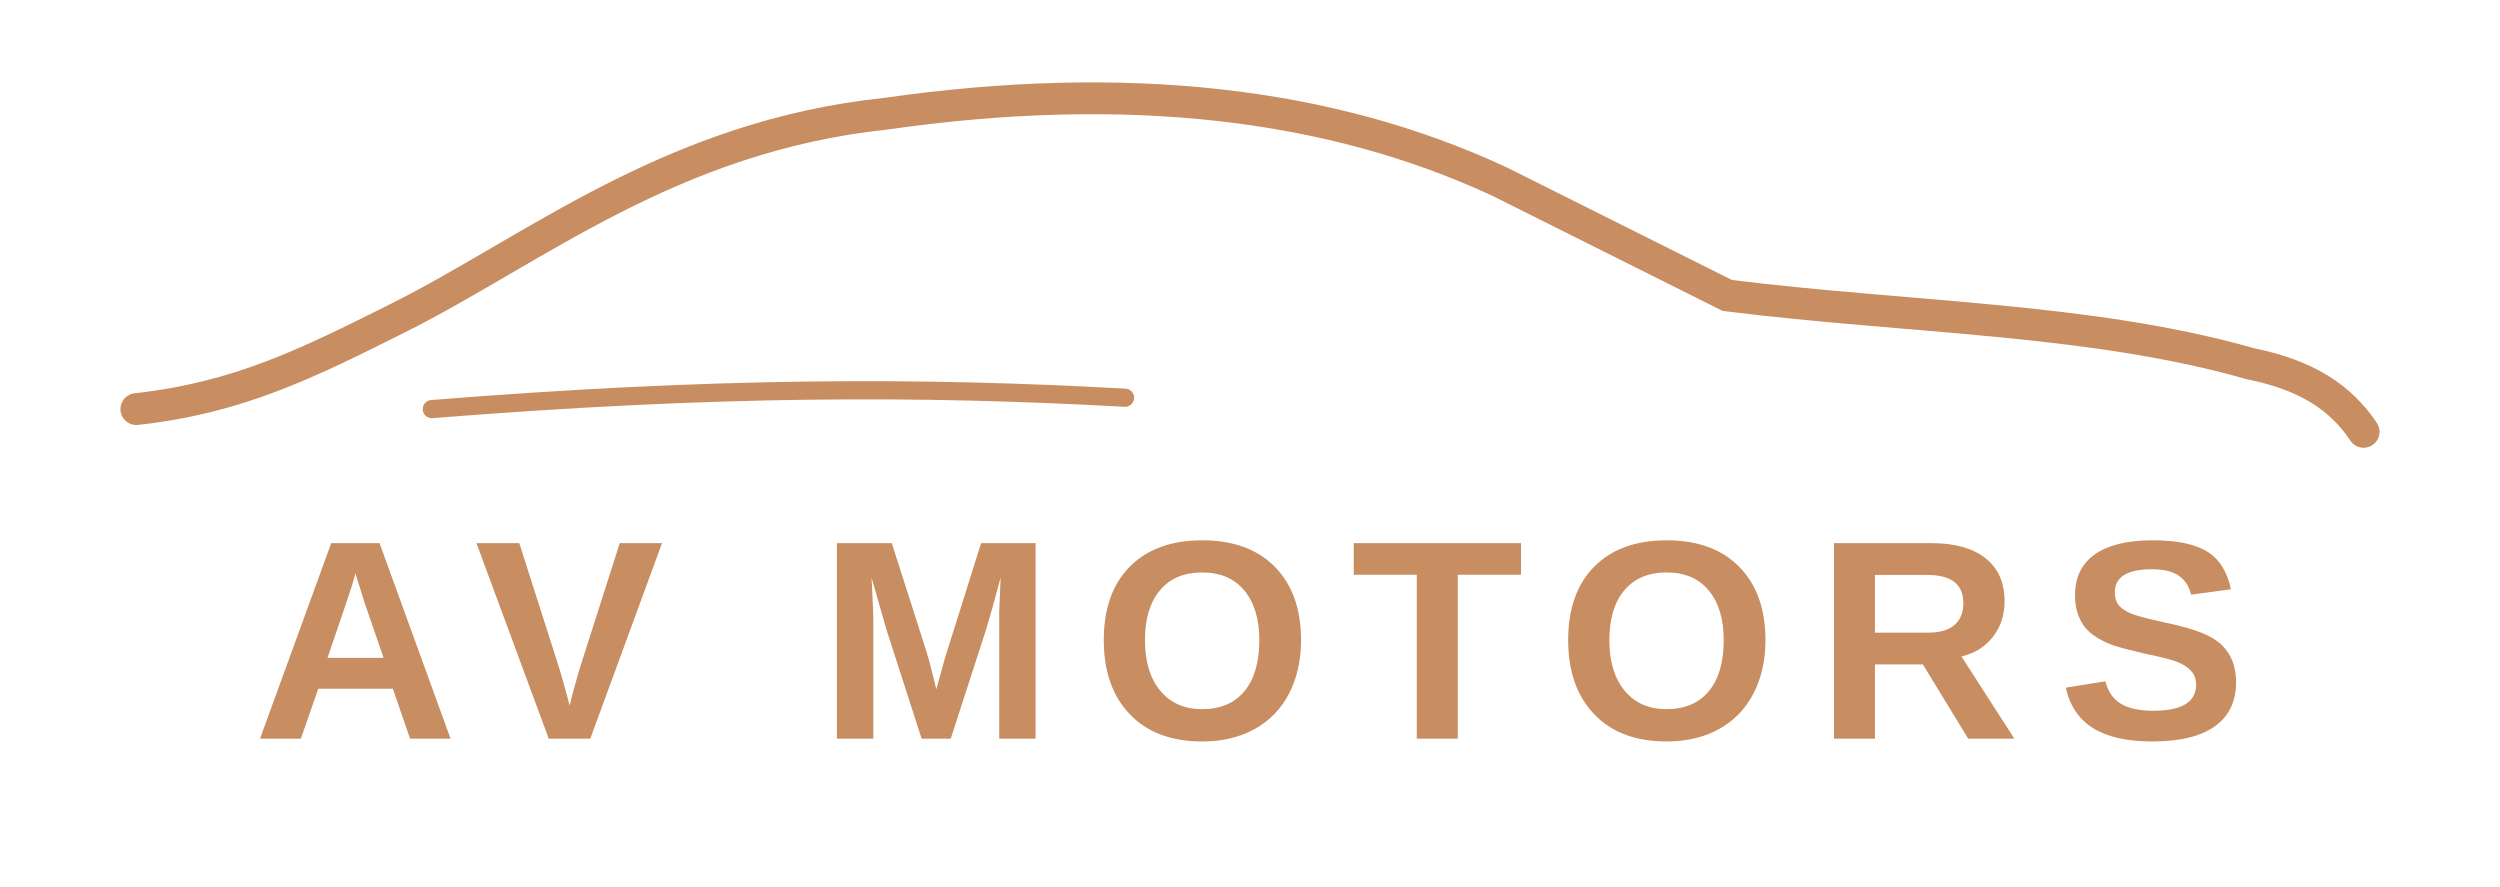
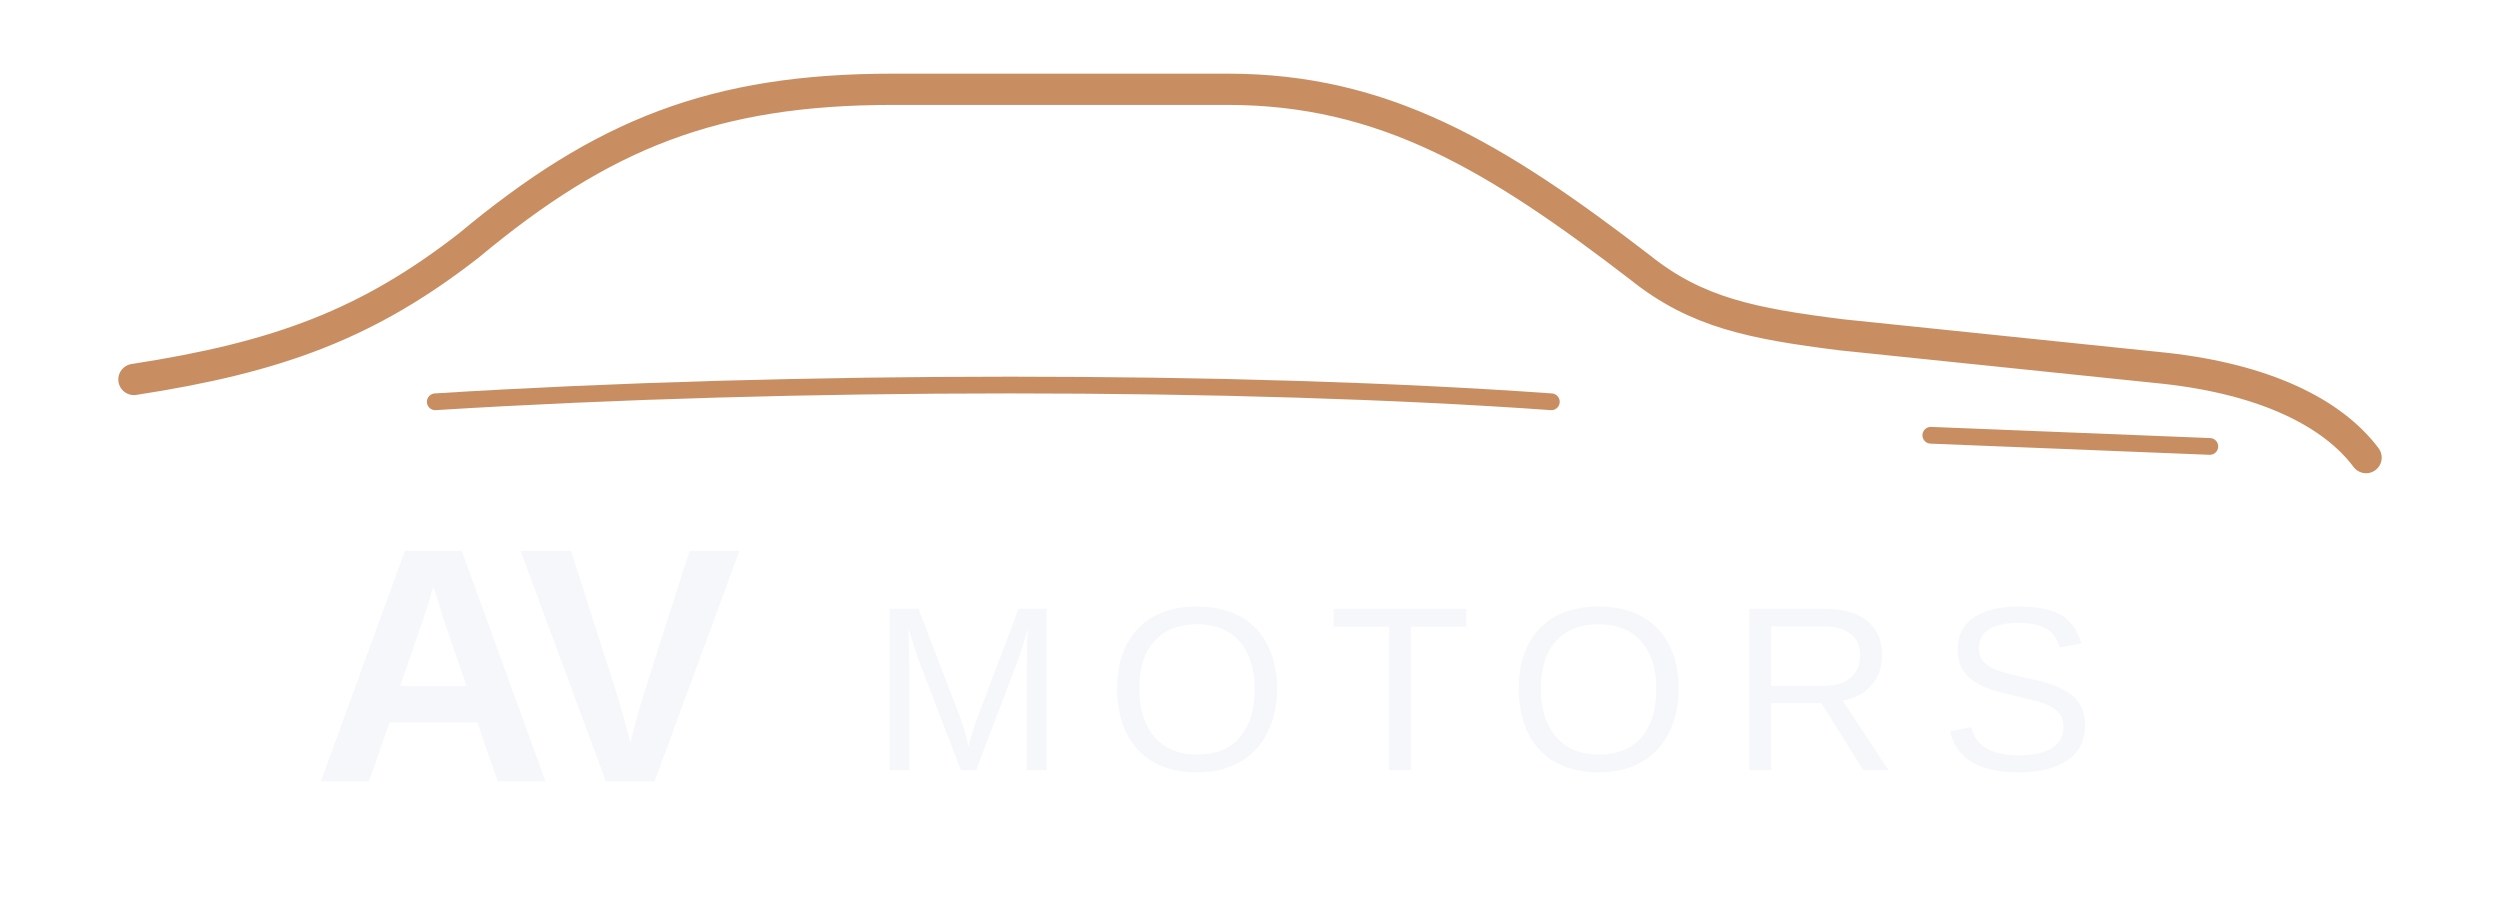
- <svg xmlns="http://www.w3.org/2000/svg" viewBox="0 0 220 78" fill="none">
-   <path d="M12 36c9-1 15-4 23-8 12-6 24-16 43-18 21-3 39-1 54 6l20 10c16 2 32 2 46 6 5 1 8 3 10 6" stroke="#C88D60" stroke-width="2.8" stroke-linecap="round" />
-   <path d="M38 36c25-2 43-2 61-1" stroke="#C88D60" stroke-width="1.6" stroke-linecap="round" />
-   <text x="110" y="65" text-anchor="middle" fill="#C88D60" font-family="Arial,sans-serif" font-size="25" font-weight="600" letter-spacing="3.3">AV MOTORS</text>
+ <svg xmlns="http://www.w3.org/2000/svg" viewBox="0 0 224 82" fill="none">
+   <path d="M12 34c13-2 21-5 30-12C54 12 64 8 80 8h30c14 0 24 6 37 16 5 4 10 5 18 6l29 3c9 1 15 4 18 8" stroke="#C88D60" stroke-width="2.8" stroke-linecap="round" />
+   <path d="M39 36c32-2 72-2 100 0M173 39l25 1" stroke="#C88D60" stroke-width="1.5" stroke-linecap="round" />
+   <text x="28" y="70" fill="#F5F7FA" font-family="Arial,Helvetica,sans-serif" font-size="30" font-weight="700" letter-spacing="-1">AV</text>
+   <text x="78" y="69" fill="#F5F7FA" font-family="Arial,Helvetica,sans-serif" font-size="21" font-weight="500" letter-spacing="3.6">MOTORS</text>
</svg>
